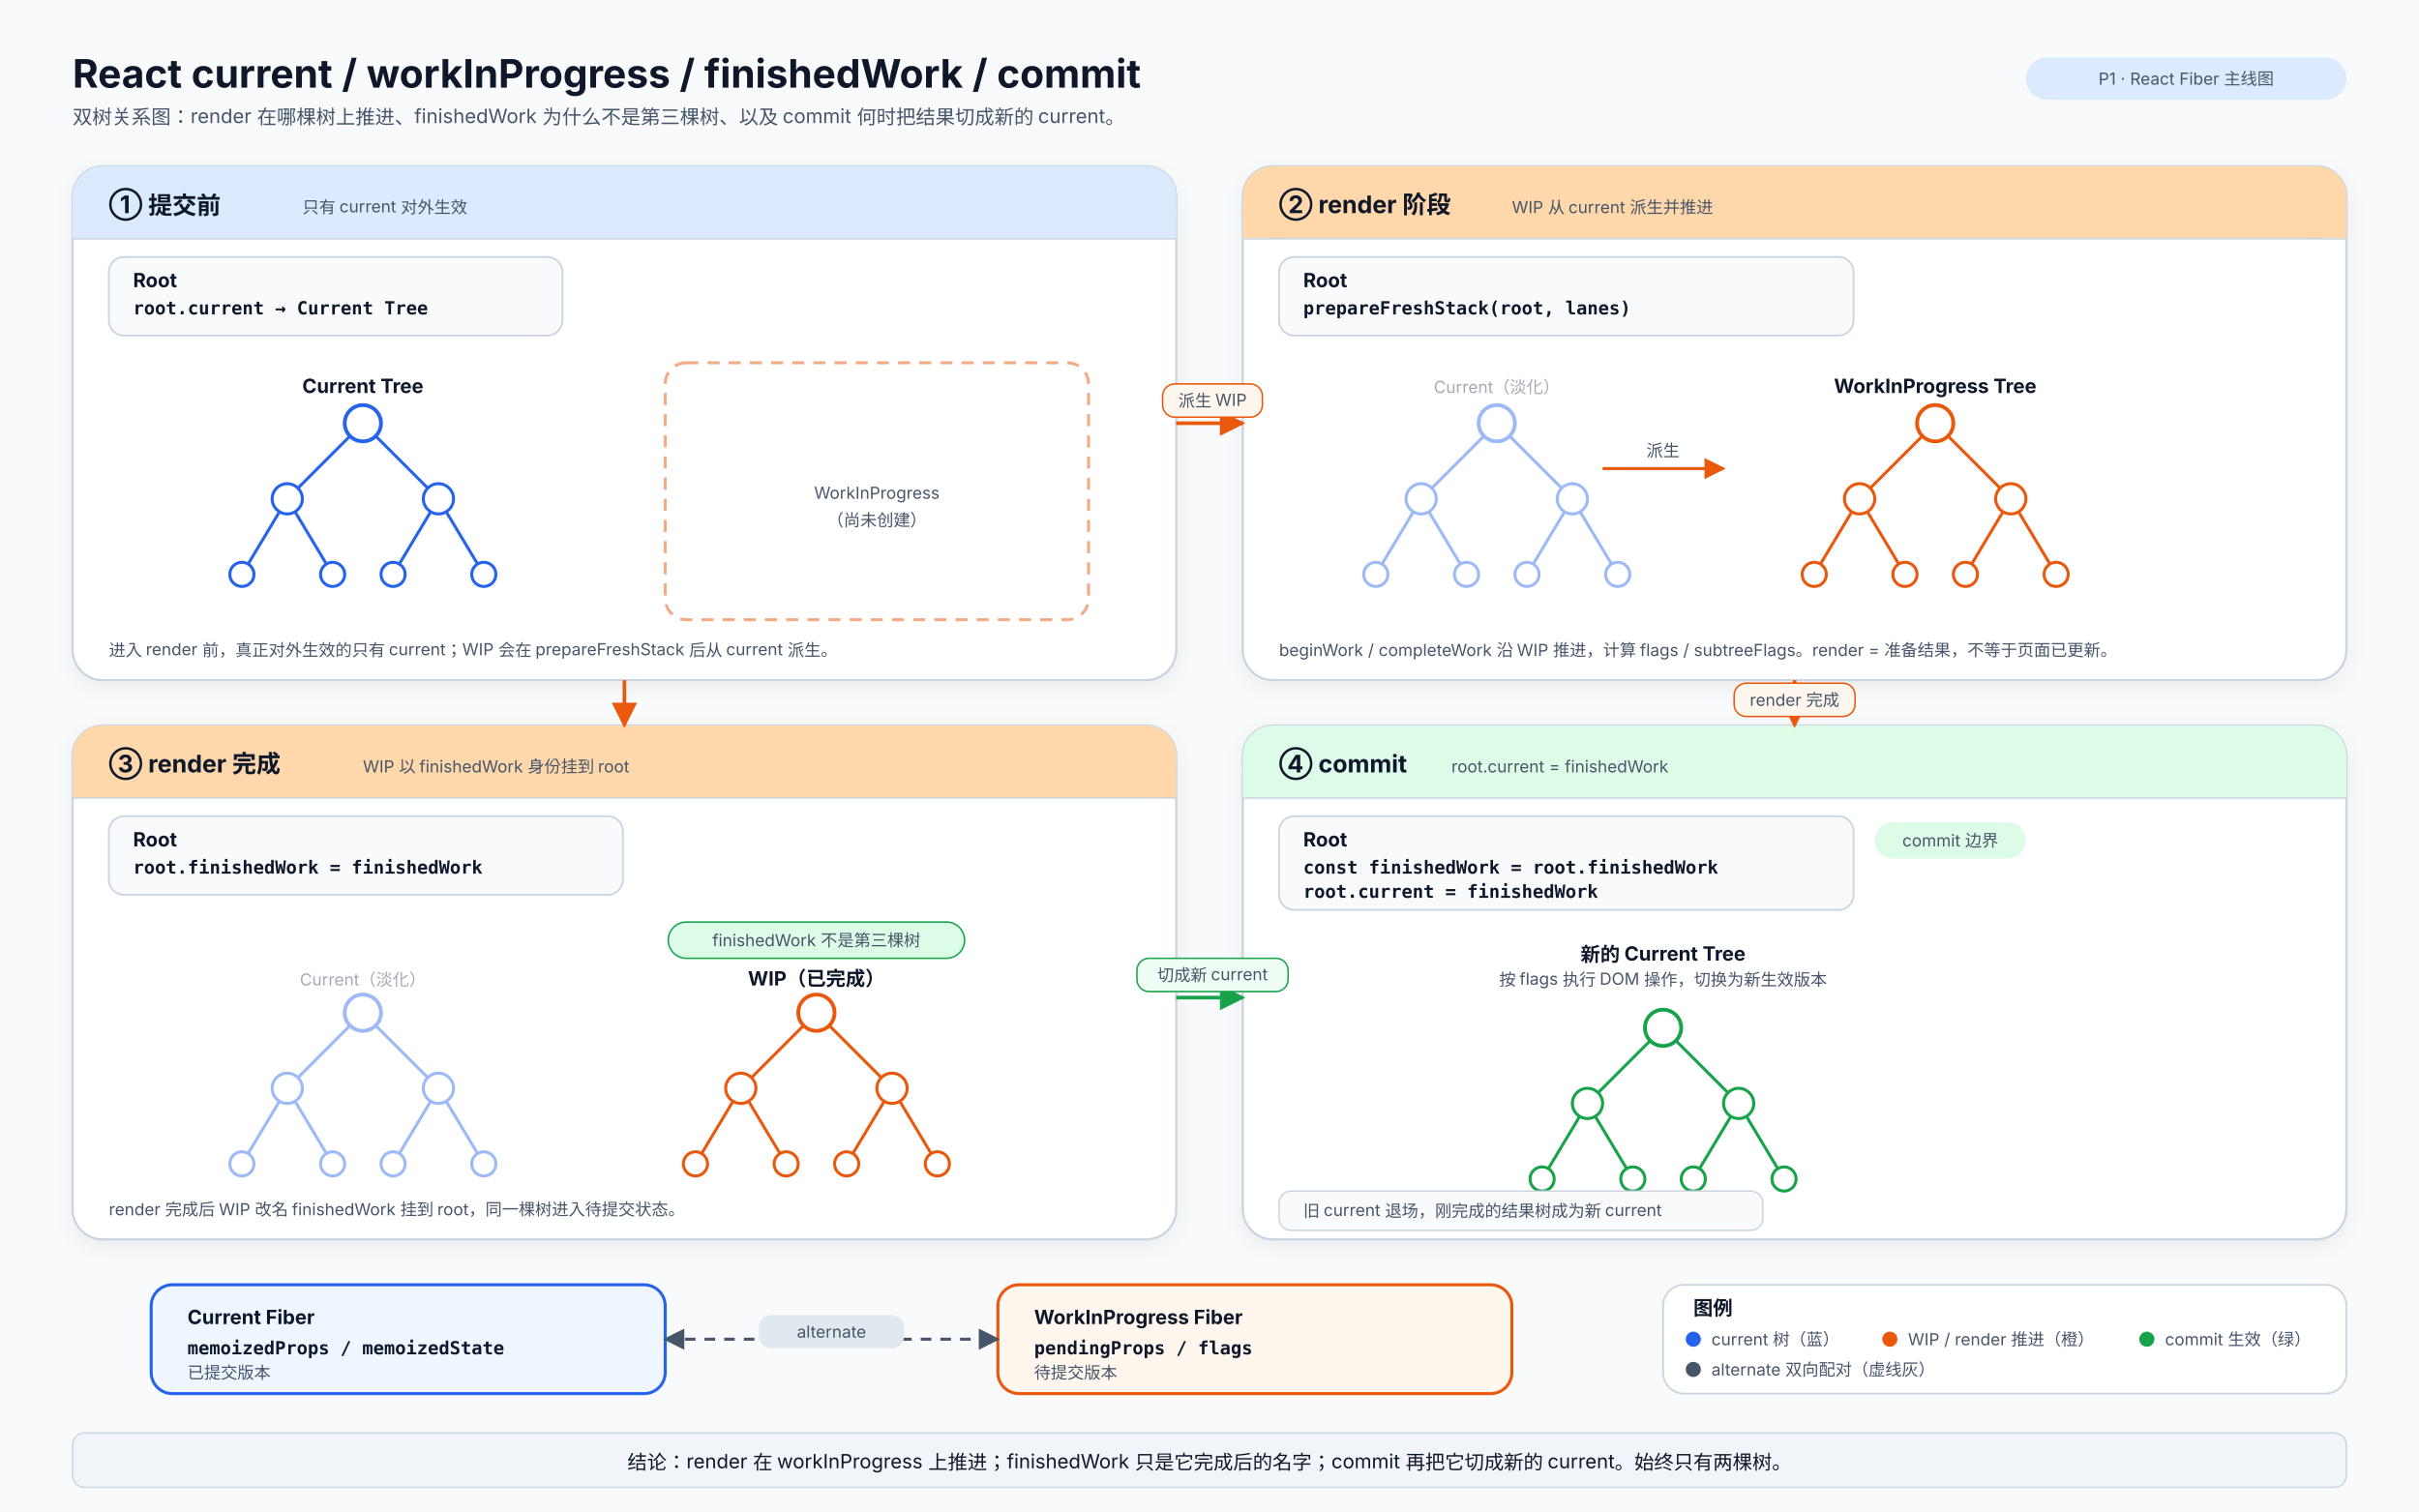
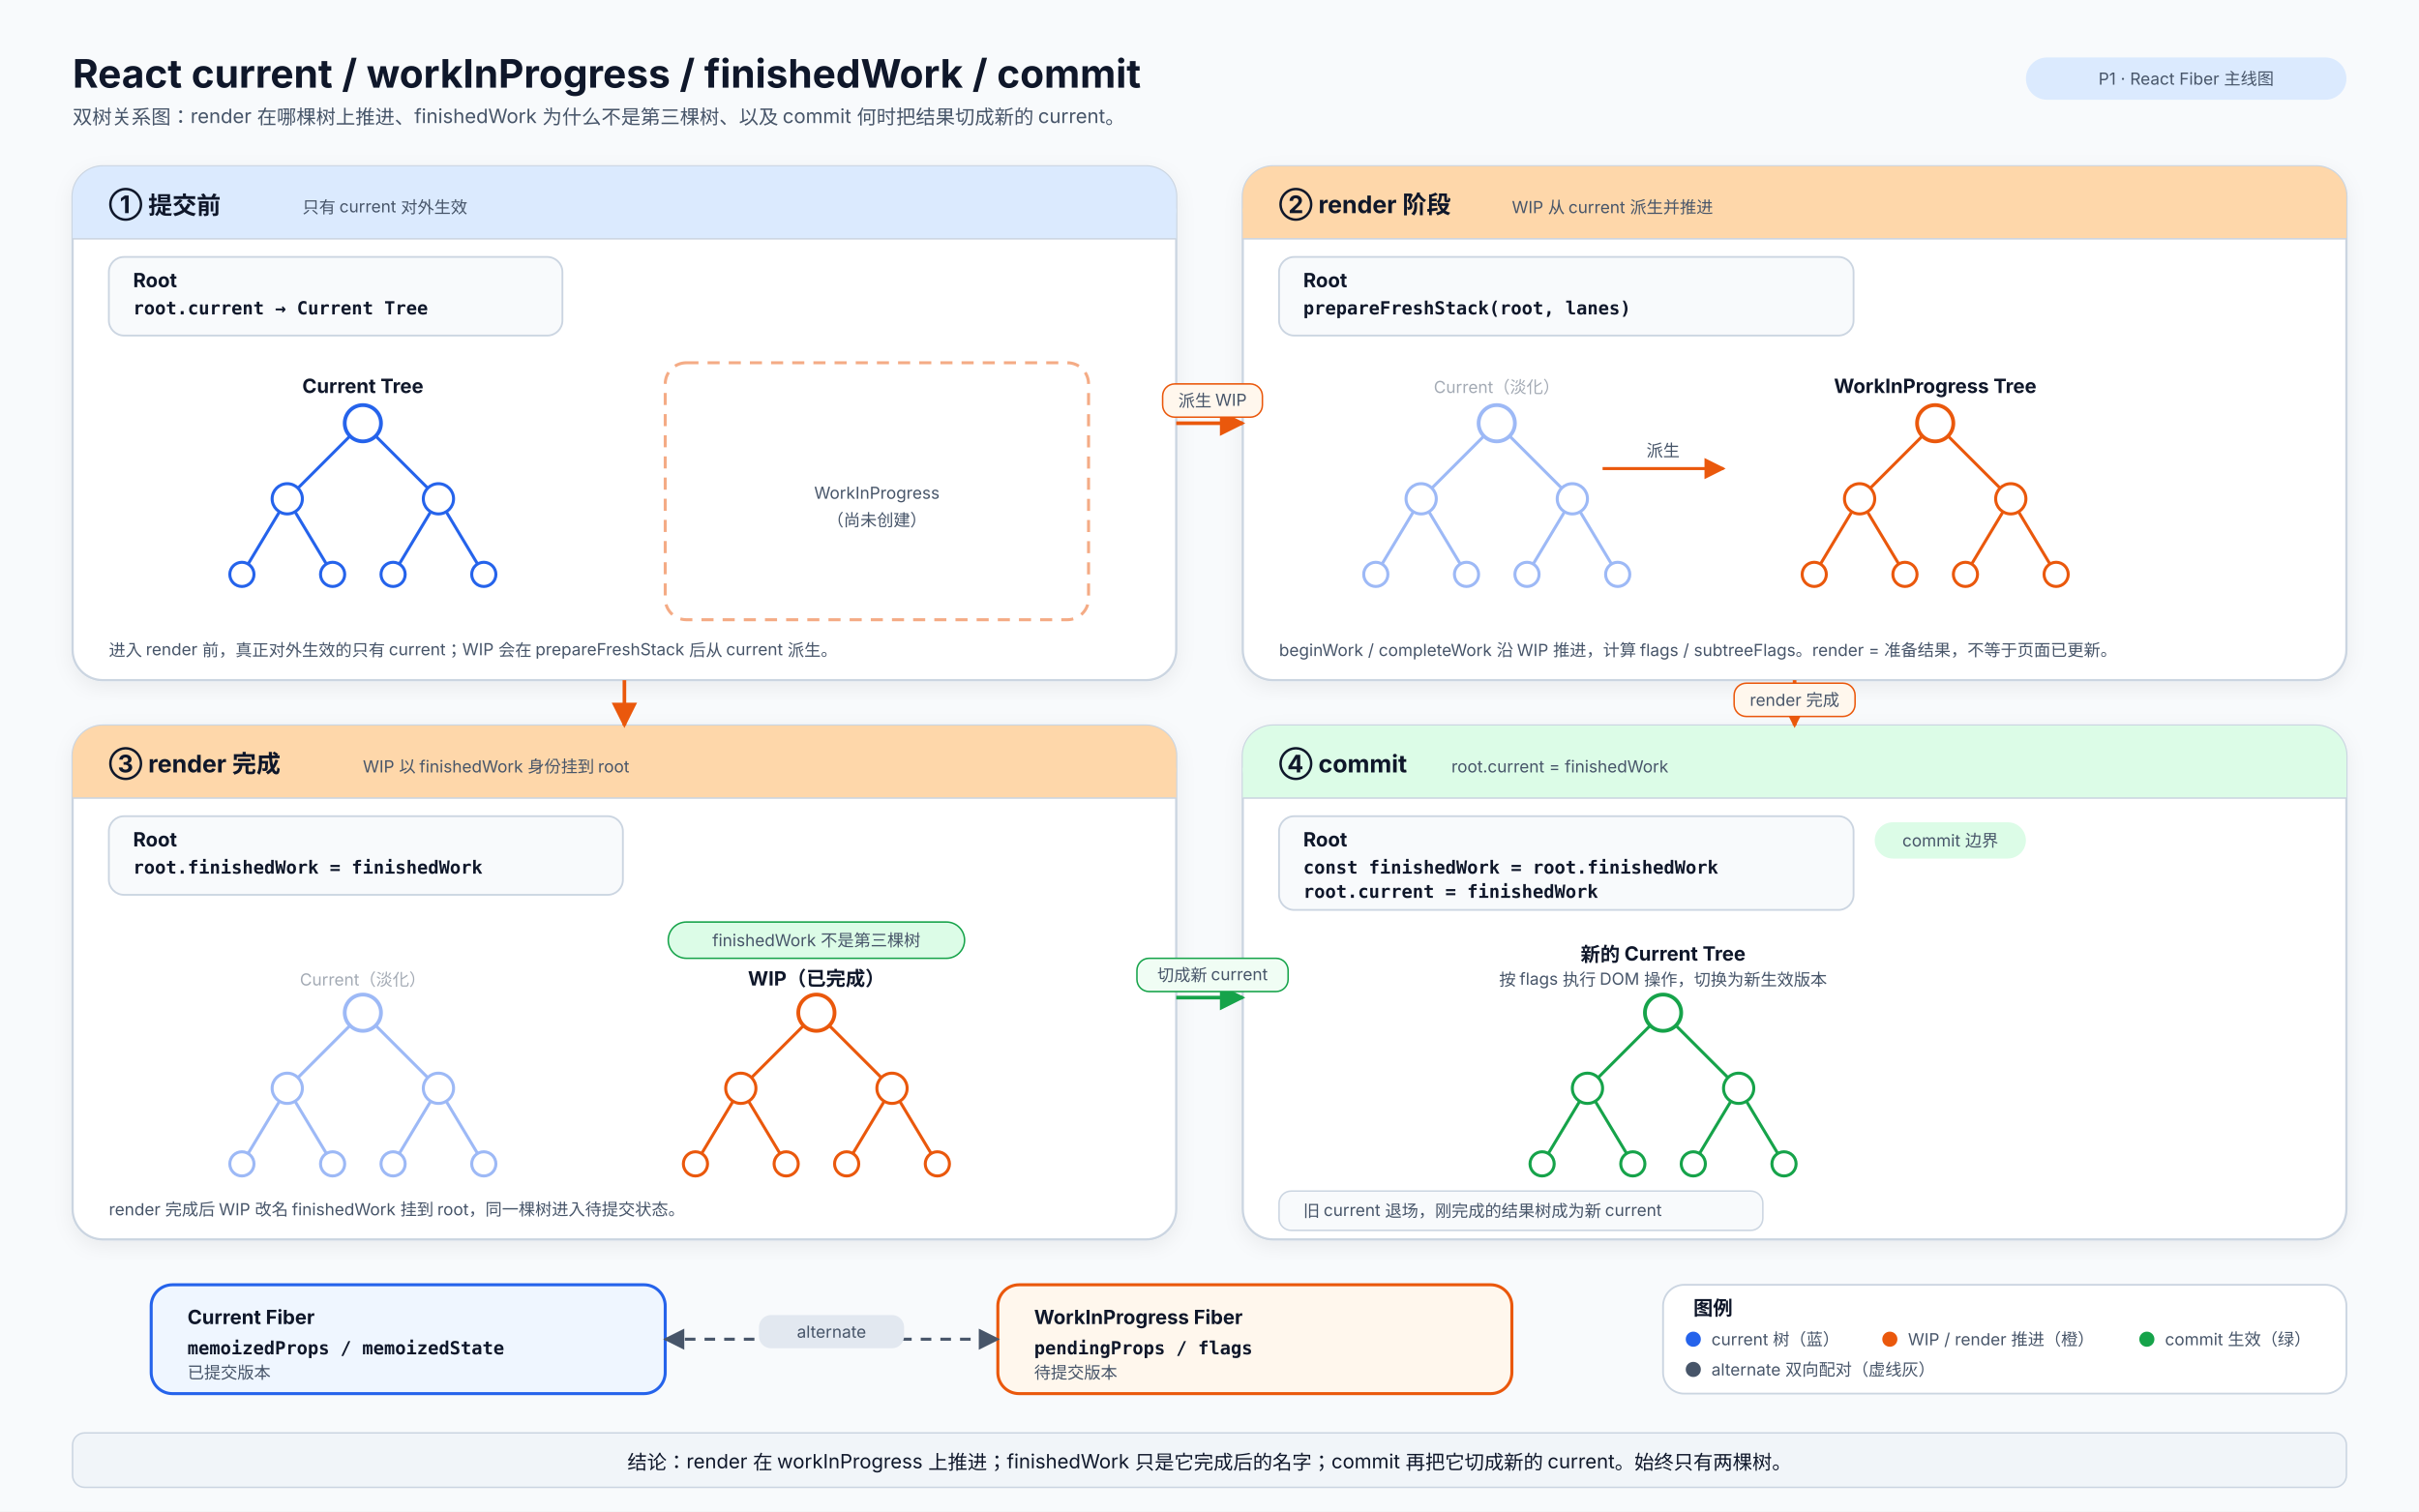
<svg xmlns="http://www.w3.org/2000/svg" width="1600" height="1000" viewBox="0 0 1600 1000">
  <defs>
    <style>
      .title   { font: 700 26px 'Inter','Noto Sans SC','PingFang SC','Microsoft YaHei',sans-serif; fill: #0f172a; }
      .sub     { font: 400 13px 'Inter','Noto Sans SC','PingFang SC','Microsoft YaHei',sans-serif; fill: #475569; }
      .heading { font: 700 16px 'Inter','Noto Sans SC','PingFang SC','Microsoft YaHei',sans-serif; fill: #0f172a; }
      .label   { font: 700 13px 'Inter','Noto Sans SC','PingFang SC','Microsoft YaHei',sans-serif; fill: #0f172a; }
      .body    { font: 400 13px 'Inter','Noto Sans SC','PingFang SC','Microsoft YaHei',sans-serif; fill: #0f172a; }
      .hint    { font: 400 11px 'Inter','Noto Sans SC','PingFang SC','Microsoft YaHei',sans-serif; fill: #475569; }
      .mono    { font: 600 12px 'JetBrains Mono','Fira Code','SFMono-Regular',monospace; fill: #0f172a; }
      .shadow  { filter: url(#shadow-filter); }
    </style>
    <filter id="shadow-filter" x="-4%" y="-4%" width="108%" height="108%">
      <feDropShadow dx="0" dy="4" stdDeviation="6" flood-color="rgba(15,23,42,0.06)" />
    </filter>
    <marker id="arr-blue" viewBox="0 0 10 10" refX="9" refY="5" markerWidth="7" markerHeight="7" orient="auto-start-reverse">
      <path d="M0 0L10 5L0 10z" fill="#2563eb" />
    </marker>
    <marker id="arr-orange" viewBox="0 0 10 10" refX="9" refY="5" markerWidth="7" markerHeight="7" orient="auto-start-reverse">
      <path d="M0 0L10 5L0 10z" fill="#ea580c" />
    </marker>
    <marker id="arr-green" viewBox="0 0 10 10" refX="9" refY="5" markerWidth="7" markerHeight="7" orient="auto-start-reverse">
      <path d="M0 0L10 5L0 10z" fill="#16a34a" />
    </marker>
    <marker id="arr-slate" viewBox="0 0 10 10" refX="9" refY="5" markerWidth="7" markerHeight="7" orient="auto-start-reverse">
      <path d="M0 0L10 5L0 10z" fill="#475569" />
    </marker>
  </defs>
  <rect x="0" y="0" width="1600" height="1000" fill="#f8fafc" />
  <text x="48" y="58" class="title">React current / workInProgress / finishedWork / commit</text>
  <text x="48" y="82" class="sub">双树关系图：render 在哪棵树上推进、finishedWork 为什么不是第三棵树、以及 commit 何时把结果切成新的 current。</text>
  <rect x="1340" y="38" width="212" height="28" rx="14" fill="#dbeafe" stroke="none" />
  <text x="1446" y="56" class="hint" text-anchor="middle" fill="#2563eb" font-weight="600">P1 · React Fiber 主线图</text>
  <g id="cell-1">
    <rect x="48" y="110" width="730" height="340" rx="20" fill="#ffffff" stroke="#cbd5e1" stroke-width="1.5" class="shadow" />
    <rect x="48" y="110" width="730" height="48" rx="20" fill="#dbeafe" stroke="none" />
    <rect x="48" y="138" width="730" height="20" fill="#dbeafe" stroke="none" />
    <line x1="48" y1="158" x2="778" y2="158" stroke="#cbd5e1" stroke-width="1" />
    <text x="72" y="141" class="heading">① 提交前</text>
    <text x="200" y="141" class="hint">只有 current 对外生效</text>
    <rect x="72" y="170" width="300" height="52" rx="10" fill="#f8fafc" stroke="#cbd5e1" stroke-width="1.2" />
    <text x="88" y="190" class="label">Root</text>
    <text x="88" y="208" class="mono">root.current → Current Tree</text>
    <g id="cell1-current-tree" transform="translate(240, 280)">
      <line x1="0" y1="0" x2="-50" y2="50" stroke="#2563eb" stroke-width="2" />
      <line x1="0" y1="0" x2="50" y2="50" stroke="#2563eb" stroke-width="2" />
      <line x1="-50" y1="50" x2="-80" y2="100" stroke="#2563eb" stroke-width="2" />
      <line x1="-50" y1="50" x2="-20" y2="100" stroke="#2563eb" stroke-width="2" />
      <line x1="50" y1="50" x2="20" y2="100" stroke="#2563eb" stroke-width="2" />
      <line x1="50" y1="50" x2="80" y2="100" stroke="#2563eb" stroke-width="2" />
      <circle cx="0" cy="0" r="12" fill="#ffffff" stroke="#2563eb" stroke-width="2.5" />
      <circle cx="-50" cy="50" r="10" fill="#ffffff" stroke="#2563eb" stroke-width="2" />
      <circle cx="50" cy="50" r="10" fill="#ffffff" stroke="#2563eb" stroke-width="2" />
      <circle cx="-80" cy="100" r="8" fill="#ffffff" stroke="#2563eb" stroke-width="2" />
      <circle cx="-20" cy="100" r="8" fill="#ffffff" stroke="#2563eb" stroke-width="2" />
      <circle cx="20" cy="100" r="8" fill="#ffffff" stroke="#2563eb" stroke-width="2" />
      <circle cx="80" cy="100" r="8" fill="#ffffff" stroke="#2563eb" stroke-width="2" />
    </g>
    <text x="240" y="260" class="label" text-anchor="middle" fill="#2563eb">Current Tree</text>
    <rect x="440" y="240" width="280" height="170" rx="14" fill="none" stroke="#ea580c" stroke-width="2" stroke-dasharray="8 6" opacity="0.5" />
    <text x="580" y="330" class="hint" text-anchor="middle" fill="#ea580c">WorkInProgress</text>
    <text x="580" y="348" class="hint" text-anchor="middle" fill="#ea580c">（尚未创建）</text>
    <text x="72" y="434" class="hint">进入 render 前，真正对外生效的只有 current；WIP 会在 prepareFreshStack 后从 current 派生。</text>
  </g>
  <g id="cell-2">
    <rect x="822" y="110" width="730" height="340" rx="20" fill="#ffffff" stroke="#cbd5e1" stroke-width="1.5" class="shadow" />
    <rect x="822" y="110" width="730" height="48" rx="20" fill="#fed7aa" stroke="none" />
    <rect x="822" y="138" width="730" height="20" fill="#fed7aa" stroke="none" />
    <line x1="822" y1="158" x2="1552" y2="158" stroke="#cbd5e1" stroke-width="1" />
    <text x="846" y="141" class="heading">② render 阶段</text>
    <text x="1000" y="141" class="hint">WIP 从 current 派生并推进</text>
    <rect x="846" y="170" width="380" height="52" rx="10" fill="#f8fafc" stroke="#cbd5e1" stroke-width="1.2" />
    <text x="862" y="190" class="label">Root</text>
    <text x="862" y="208" class="mono">prepareFreshStack(root, lanes)</text>
    <g id="cell2-current-tree" transform="translate(990, 280)" opacity="0.45">
      <line x1="0" y1="0" x2="-50" y2="50" stroke="#2563eb" stroke-width="2" />
      <line x1="0" y1="0" x2="50" y2="50" stroke="#2563eb" stroke-width="2" />
      <line x1="-50" y1="50" x2="-80" y2="100" stroke="#2563eb" stroke-width="2" />
      <line x1="-50" y1="50" x2="-20" y2="100" stroke="#2563eb" stroke-width="2" />
      <line x1="50" y1="50" x2="20" y2="100" stroke="#2563eb" stroke-width="2" />
      <line x1="50" y1="50" x2="80" y2="100" stroke="#2563eb" stroke-width="2" />
      <circle cx="0" cy="0" r="12" fill="#ffffff" stroke="#2563eb" stroke-width="2.5" />
      <circle cx="-50" cy="50" r="10" fill="#ffffff" stroke="#2563eb" stroke-width="2" />
      <circle cx="50" cy="50" r="10" fill="#ffffff" stroke="#2563eb" stroke-width="2" />
      <circle cx="-80" cy="100" r="8" fill="#ffffff" stroke="#2563eb" stroke-width="2" />
      <circle cx="-20" cy="100" r="8" fill="#ffffff" stroke="#2563eb" stroke-width="2" />
      <circle cx="20" cy="100" r="8" fill="#ffffff" stroke="#2563eb" stroke-width="2" />
      <circle cx="80" cy="100" r="8" fill="#ffffff" stroke="#2563eb" stroke-width="2" />
    </g>
    <text x="990" y="260" class="hint" text-anchor="middle" fill="#2563eb" opacity="0.5">Current（淡化）</text>
    <path d="M 1060 310 L 1140 310" stroke="#ea580c" stroke-width="2" fill="none" marker-end="url(#arr-orange)" />
    <text x="1100" y="302" class="hint" text-anchor="middle" fill="#ea580c">派生</text>
    <g id="cell2-wip-tree" transform="translate(1280, 280)">
      <line x1="0" y1="0" x2="-50" y2="50" stroke="#ea580c" stroke-width="2" />
      <line x1="0" y1="0" x2="50" y2="50" stroke="#ea580c" stroke-width="2" />
      <line x1="-50" y1="50" x2="-80" y2="100" stroke="#ea580c" stroke-width="2" />
      <line x1="-50" y1="50" x2="-20" y2="100" stroke="#ea580c" stroke-width="2" />
      <line x1="50" y1="50" x2="20" y2="100" stroke="#ea580c" stroke-width="2" />
      <line x1="50" y1="50" x2="80" y2="100" stroke="#ea580c" stroke-width="2" />
      <circle cx="0" cy="0" r="12" fill="#ffffff" stroke="#ea580c" stroke-width="2.5" />
      <circle cx="-50" cy="50" r="10" fill="#ffffff" stroke="#ea580c" stroke-width="2" />
      <circle cx="50" cy="50" r="10" fill="#ffffff" stroke="#ea580c" stroke-width="2" />
      <circle cx="-80" cy="100" r="8" fill="#ffffff" stroke="#ea580c" stroke-width="2" />
      <circle cx="-20" cy="100" r="8" fill="#ffffff" stroke="#ea580c" stroke-width="2" />
      <circle cx="20" cy="100" r="8" fill="#ffffff" stroke="#ea580c" stroke-width="2" />
      <circle cx="80" cy="100" r="8" fill="#ffffff" stroke="#ea580c" stroke-width="2" />
    </g>
    <text x="1280" y="260" class="label" text-anchor="middle" fill="#ea580c">WorkInProgress Tree</text>
    <text x="846" y="434" class="hint">beginWork / completeWork 沿 WIP 推进，计算 flags / subtreeFlags。render = 准备结果，不等于页面已更新。</text>
  </g>
  <g id="cell-3">
    <rect x="48" y="480" width="730" height="340" rx="20" fill="#ffffff" stroke="#cbd5e1" stroke-width="1.5" class="shadow" />
    <rect x="48" y="480" width="730" height="48" rx="20" fill="#fed7aa" stroke="none" />
    <rect x="48" y="508" width="730" height="20" fill="#fed7aa" stroke="none" />
    <line x1="48" y1="528" x2="778" y2="528" stroke="#cbd5e1" stroke-width="1" />
    <text x="72" y="511" class="heading">③ render 完成</text>
    <text x="240" y="511" class="hint">WIP 以 finishedWork 身份挂到 root</text>
    <rect x="72" y="540" width="340" height="52" rx="10" fill="#f8fafc" stroke="#cbd5e1" stroke-width="1.2" />
    <text x="88" y="560" class="label">Root</text>
    <text x="88" y="578" class="mono">root.finishedWork = finishedWork</text>
    <g id="cell3-current-tree" transform="translate(240, 670)" opacity="0.45">
      <line x1="0" y1="0" x2="-50" y2="50" stroke="#2563eb" stroke-width="2" />
      <line x1="0" y1="0" x2="50" y2="50" stroke="#2563eb" stroke-width="2" />
      <line x1="-50" y1="50" x2="-80" y2="100" stroke="#2563eb" stroke-width="2" />
      <line x1="-50" y1="50" x2="-20" y2="100" stroke="#2563eb" stroke-width="2" />
      <line x1="50" y1="50" x2="20" y2="100" stroke="#2563eb" stroke-width="2" />
      <line x1="50" y1="50" x2="80" y2="100" stroke="#2563eb" stroke-width="2" />
      <circle cx="0" cy="0" r="12" fill="#ffffff" stroke="#2563eb" stroke-width="2.5" />
      <circle cx="-50" cy="50" r="10" fill="#ffffff" stroke="#2563eb" stroke-width="2" />
      <circle cx="50" cy="50" r="10" fill="#ffffff" stroke="#2563eb" stroke-width="2" />
      <circle cx="-80" cy="100" r="8" fill="#ffffff" stroke="#2563eb" stroke-width="2" />
      <circle cx="-20" cy="100" r="8" fill="#ffffff" stroke="#2563eb" stroke-width="2" />
      <circle cx="20" cy="100" r="8" fill="#ffffff" stroke="#2563eb" stroke-width="2" />
      <circle cx="80" cy="100" r="8" fill="#ffffff" stroke="#2563eb" stroke-width="2" />
    </g>
    <text x="240" y="652" class="hint" text-anchor="middle" fill="#2563eb" opacity="0.5">Current（淡化）</text>
    <g id="cell3-wip-tree" transform="translate(540, 670)">
      <line x1="0" y1="0" x2="-50" y2="50" stroke="#ea580c" stroke-width="2" />
      <line x1="0" y1="0" x2="50" y2="50" stroke="#ea580c" stroke-width="2" />
      <line x1="-50" y1="50" x2="-80" y2="100" stroke="#ea580c" stroke-width="2" />
      <line x1="-50" y1="50" x2="-20" y2="100" stroke="#ea580c" stroke-width="2" />
      <line x1="50" y1="50" x2="20" y2="100" stroke="#ea580c" stroke-width="2" />
      <line x1="50" y1="50" x2="80" y2="100" stroke="#ea580c" stroke-width="2" />
      <circle cx="0" cy="0" r="12" fill="#ffffff" stroke="#ea580c" stroke-width="2.5" />
      <circle cx="-50" cy="50" r="10" fill="#ffffff" stroke="#ea580c" stroke-width="2" />
      <circle cx="50" cy="50" r="10" fill="#ffffff" stroke="#ea580c" stroke-width="2" />
      <circle cx="-80" cy="100" r="8" fill="#ffffff" stroke="#ea580c" stroke-width="2" />
      <circle cx="-20" cy="100" r="8" fill="#ffffff" stroke="#ea580c" stroke-width="2" />
      <circle cx="20" cy="100" r="8" fill="#ffffff" stroke="#ea580c" stroke-width="2" />
      <circle cx="80" cy="100" r="8" fill="#ffffff" stroke="#ea580c" stroke-width="2" />
    </g>
    <text x="540" y="652" class="label" text-anchor="middle" fill="#ea580c">WIP（已完成）</text>
    <rect x="442" y="610" width="196" height="24" rx="12" fill="#dcfce7" stroke="#16a34a" stroke-width="1" />
    <text x="540" y="626" class="hint" text-anchor="middle" fill="#16a34a" font-weight="600">finishedWork 不是第三棵树</text>
    <text x="72" y="804" class="hint">render 完成后 WIP 改名 finishedWork 挂到 root，同一棵树进入待提交状态。</text>
  </g>
  <g id="cell-4">
    <rect x="822" y="480" width="730" height="340" rx="20" fill="#ffffff" stroke="#cbd5e1" stroke-width="1.5" class="shadow" />
    <rect x="822" y="480" width="730" height="48" rx="20" fill="#dcfce7" stroke="none" />
    <rect x="822" y="508" width="730" height="20" fill="#dcfce7" stroke="none" />
    <line x1="822" y1="528" x2="1552" y2="528" stroke="#cbd5e1" stroke-width="1" />
    <text x="846" y="511" class="heading">④ commit</text>
    <text x="960" y="511" class="hint">root.current = finishedWork</text>
    <rect x="846" y="540" width="380" height="62" rx="10" fill="#f8fafc" stroke="#cbd5e1" stroke-width="1.2" />
    <text x="862" y="560" class="label">Root</text>
    <text x="862" y="578" class="mono">const finishedWork = root.finishedWork</text>
    <text x="862" y="594" class="mono" fill="#16a34a" font-weight="700">root.current = finishedWork</text>
    <rect x="1240" y="544" width="100" height="24" rx="12" fill="#dcfce7" stroke="none" />
    <text x="1290" y="560" class="hint" text-anchor="middle" fill="#16a34a" font-weight="600">commit 边界</text>
-     <g id="cell4-new-current-tree" transform="translate(1100, 680)">
+     <g id="cell4-new-current-tree" transform="translate(1100, 670)">
      <line x1="0" y1="0" x2="-50" y2="50" stroke="#16a34a" stroke-width="2" />
      <line x1="0" y1="0" x2="50" y2="50" stroke="#16a34a" stroke-width="2" />
      <line x1="-50" y1="50" x2="-80" y2="100" stroke="#16a34a" stroke-width="2" />
      <line x1="-50" y1="50" x2="-20" y2="100" stroke="#16a34a" stroke-width="2" />
      <line x1="50" y1="50" x2="20" y2="100" stroke="#16a34a" stroke-width="2" />
      <line x1="50" y1="50" x2="80" y2="100" stroke="#16a34a" stroke-width="2" />
      <circle cx="0" cy="0" r="12" fill="#ffffff" stroke="#16a34a" stroke-width="2.5" />
      <circle cx="-50" cy="50" r="10" fill="#ffffff" stroke="#16a34a" stroke-width="2" />
      <circle cx="50" cy="50" r="10" fill="#ffffff" stroke="#16a34a" stroke-width="2" />
      <circle cx="-80" cy="100" r="8" fill="#ffffff" stroke="#16a34a" stroke-width="2" />
      <circle cx="-20" cy="100" r="8" fill="#ffffff" stroke="#16a34a" stroke-width="2" />
      <circle cx="20" cy="100" r="8" fill="#ffffff" stroke="#16a34a" stroke-width="2" />
      <circle cx="80" cy="100" r="8" fill="#ffffff" stroke="#16a34a" stroke-width="2" />
    </g>
    <text x="1100" y="636" class="label" text-anchor="middle" fill="#16a34a">新的 Current Tree</text>
    <text x="1100" y="652" class="hint" text-anchor="middle">按 flags 执行 DOM 操作，切换为新生效版本</text>
    <rect x="846" y="788" width="320" height="26" rx="8" fill="#f8fafc" stroke="#cbd5e1" stroke-width="1" />
    <text x="862" y="805" class="hint">旧 current 退场，刚完成的结果树成为新 current</text>
  </g>
  <path d="M 778 280 L 822 280" stroke="#ea580c" stroke-width="2.4" fill="none" marker-end="url(#arr-orange)" />
  <rect x="769" y="254" width="66" height="22" rx="8" fill="#fff7ed" stroke="#ea580c" stroke-width="1" />
  <text x="802" y="269" class="hint" text-anchor="middle" fill="#ea580c">派生 WIP</text>
  <path d="M 1187 450 L 1187 480" stroke="#ea580c" stroke-width="2.4" fill="none" marker-end="url(#arr-orange)" />
  <rect x="1147" y="452" width="80" height="22" rx="8" fill="#fff7ed" stroke="#ea580c" stroke-width="1" />
  <text x="1187" y="467" class="hint" text-anchor="middle" fill="#ea580c">render 完成</text>
  <path d="M 778 660 L 822 660" stroke="#16a34a" stroke-width="2.4" fill="none" marker-end="url(#arr-green)" />
  <rect x="752" y="634" width="100" height="22" rx="8" fill="#f0fdf4" stroke="#16a34a" stroke-width="1" />
  <text x="802" y="649" class="hint" text-anchor="middle" fill="#16a34a">切成新 current</text>
  <path d="M 413 450 L 413 480" stroke="#ea580c" stroke-width="2.4" fill="none" marker-end="url(#arr-orange)" />
  <g id="alternate-section">
    <rect x="100" y="850" width="340" height="72" rx="14" fill="#eff6ff" stroke="#2563eb" stroke-width="2" />
    <text x="124" y="876" class="label" fill="#2563eb">Current Fiber</text>
    <text x="124" y="896" class="mono">memoizedProps / memoizedState</text>
    <text x="124" y="912" class="hint">已提交版本</text>
    <rect x="660" y="850" width="340" height="72" rx="14" fill="#fff7ed" stroke="#ea580c" stroke-width="2" />
    <text x="684" y="876" class="label" fill="#ea580c">WorkInProgress Fiber</text>
    <text x="684" y="896" class="mono">pendingProps / flags</text>
    <text x="684" y="912" class="hint">待提交版本</text>
    <line x1="440" y1="886" x2="660" y2="886" stroke="#475569" stroke-width="2" stroke-dasharray="7 6" marker-start="url(#arr-slate)" marker-end="url(#arr-slate)" />
    <rect x="502" y="870" width="96" height="22" rx="8" fill="#e2e8f0" stroke="none" />
    <text x="550" y="885" class="hint" text-anchor="middle" fill="#475569" font-weight="600">alternate</text>
  </g>
  <g id="legend">
    <rect x="1100" y="850" width="452" height="72" rx="14" fill="#ffffff" stroke="#cbd5e1" stroke-width="1.2" />
    <text x="1120" y="870" class="label">图例</text>
    <circle cx="1120" cy="886" r="5" fill="#2563eb" />
    <text x="1132" y="890" class="hint">current 树（蓝）</text>
    <circle cx="1250" cy="886" r="5" fill="#ea580c" />
    <text x="1262" y="890" class="hint">WIP / render 推进（橙）</text>
    <circle cx="1420" cy="886" r="5" fill="#16a34a" />
    <text x="1432" y="890" class="hint">commit 生效（绿）</text>
    <circle cx="1120" cy="906" r="5" fill="#475569" />
    <text x="1132" y="910" class="hint">alternate 双向配对（虚线灰）</text>
  </g>
  <rect x="48" y="948" width="1504" height="36" rx="8" fill="#f1f5f9" stroke="#cbd5e1" stroke-width="1" />
  <text x="800" y="972" class="body" text-anchor="middle" fill="#475569">结论：render 在 workInProgress 上推进；finishedWork 只是它完成后的名字；commit 再把它切成新的 current。始终只有两棵树。</text>
</svg>
